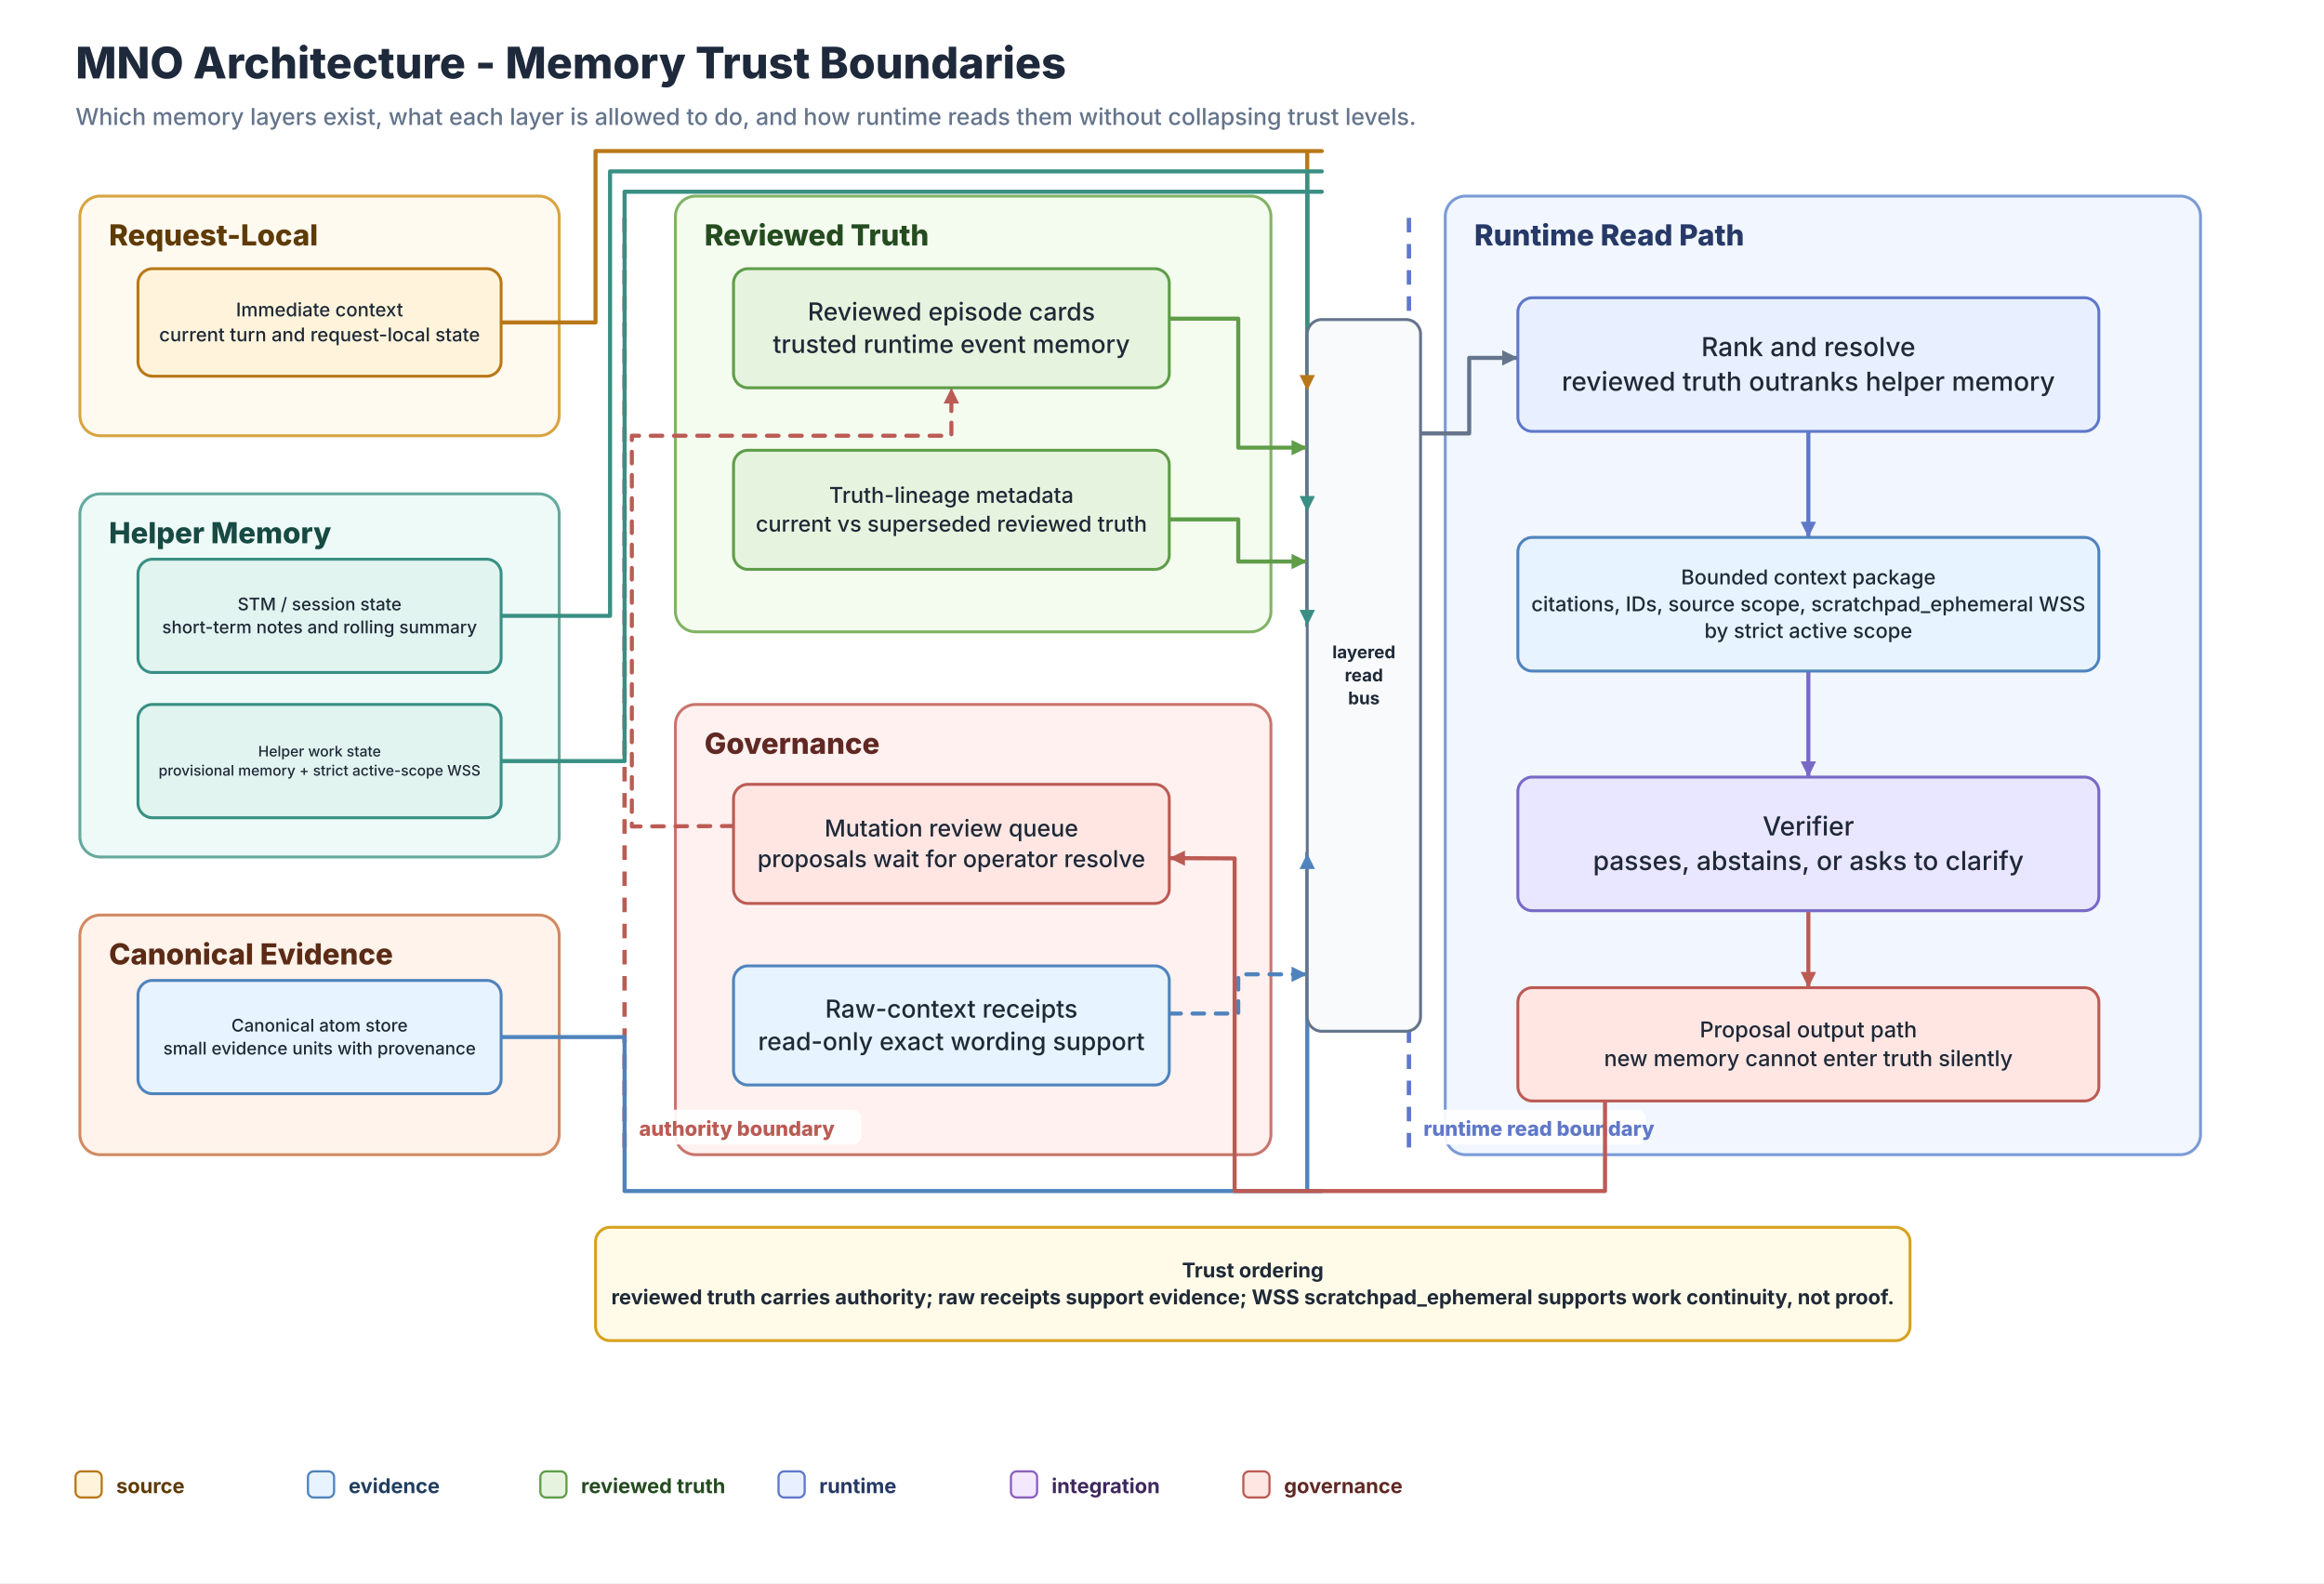
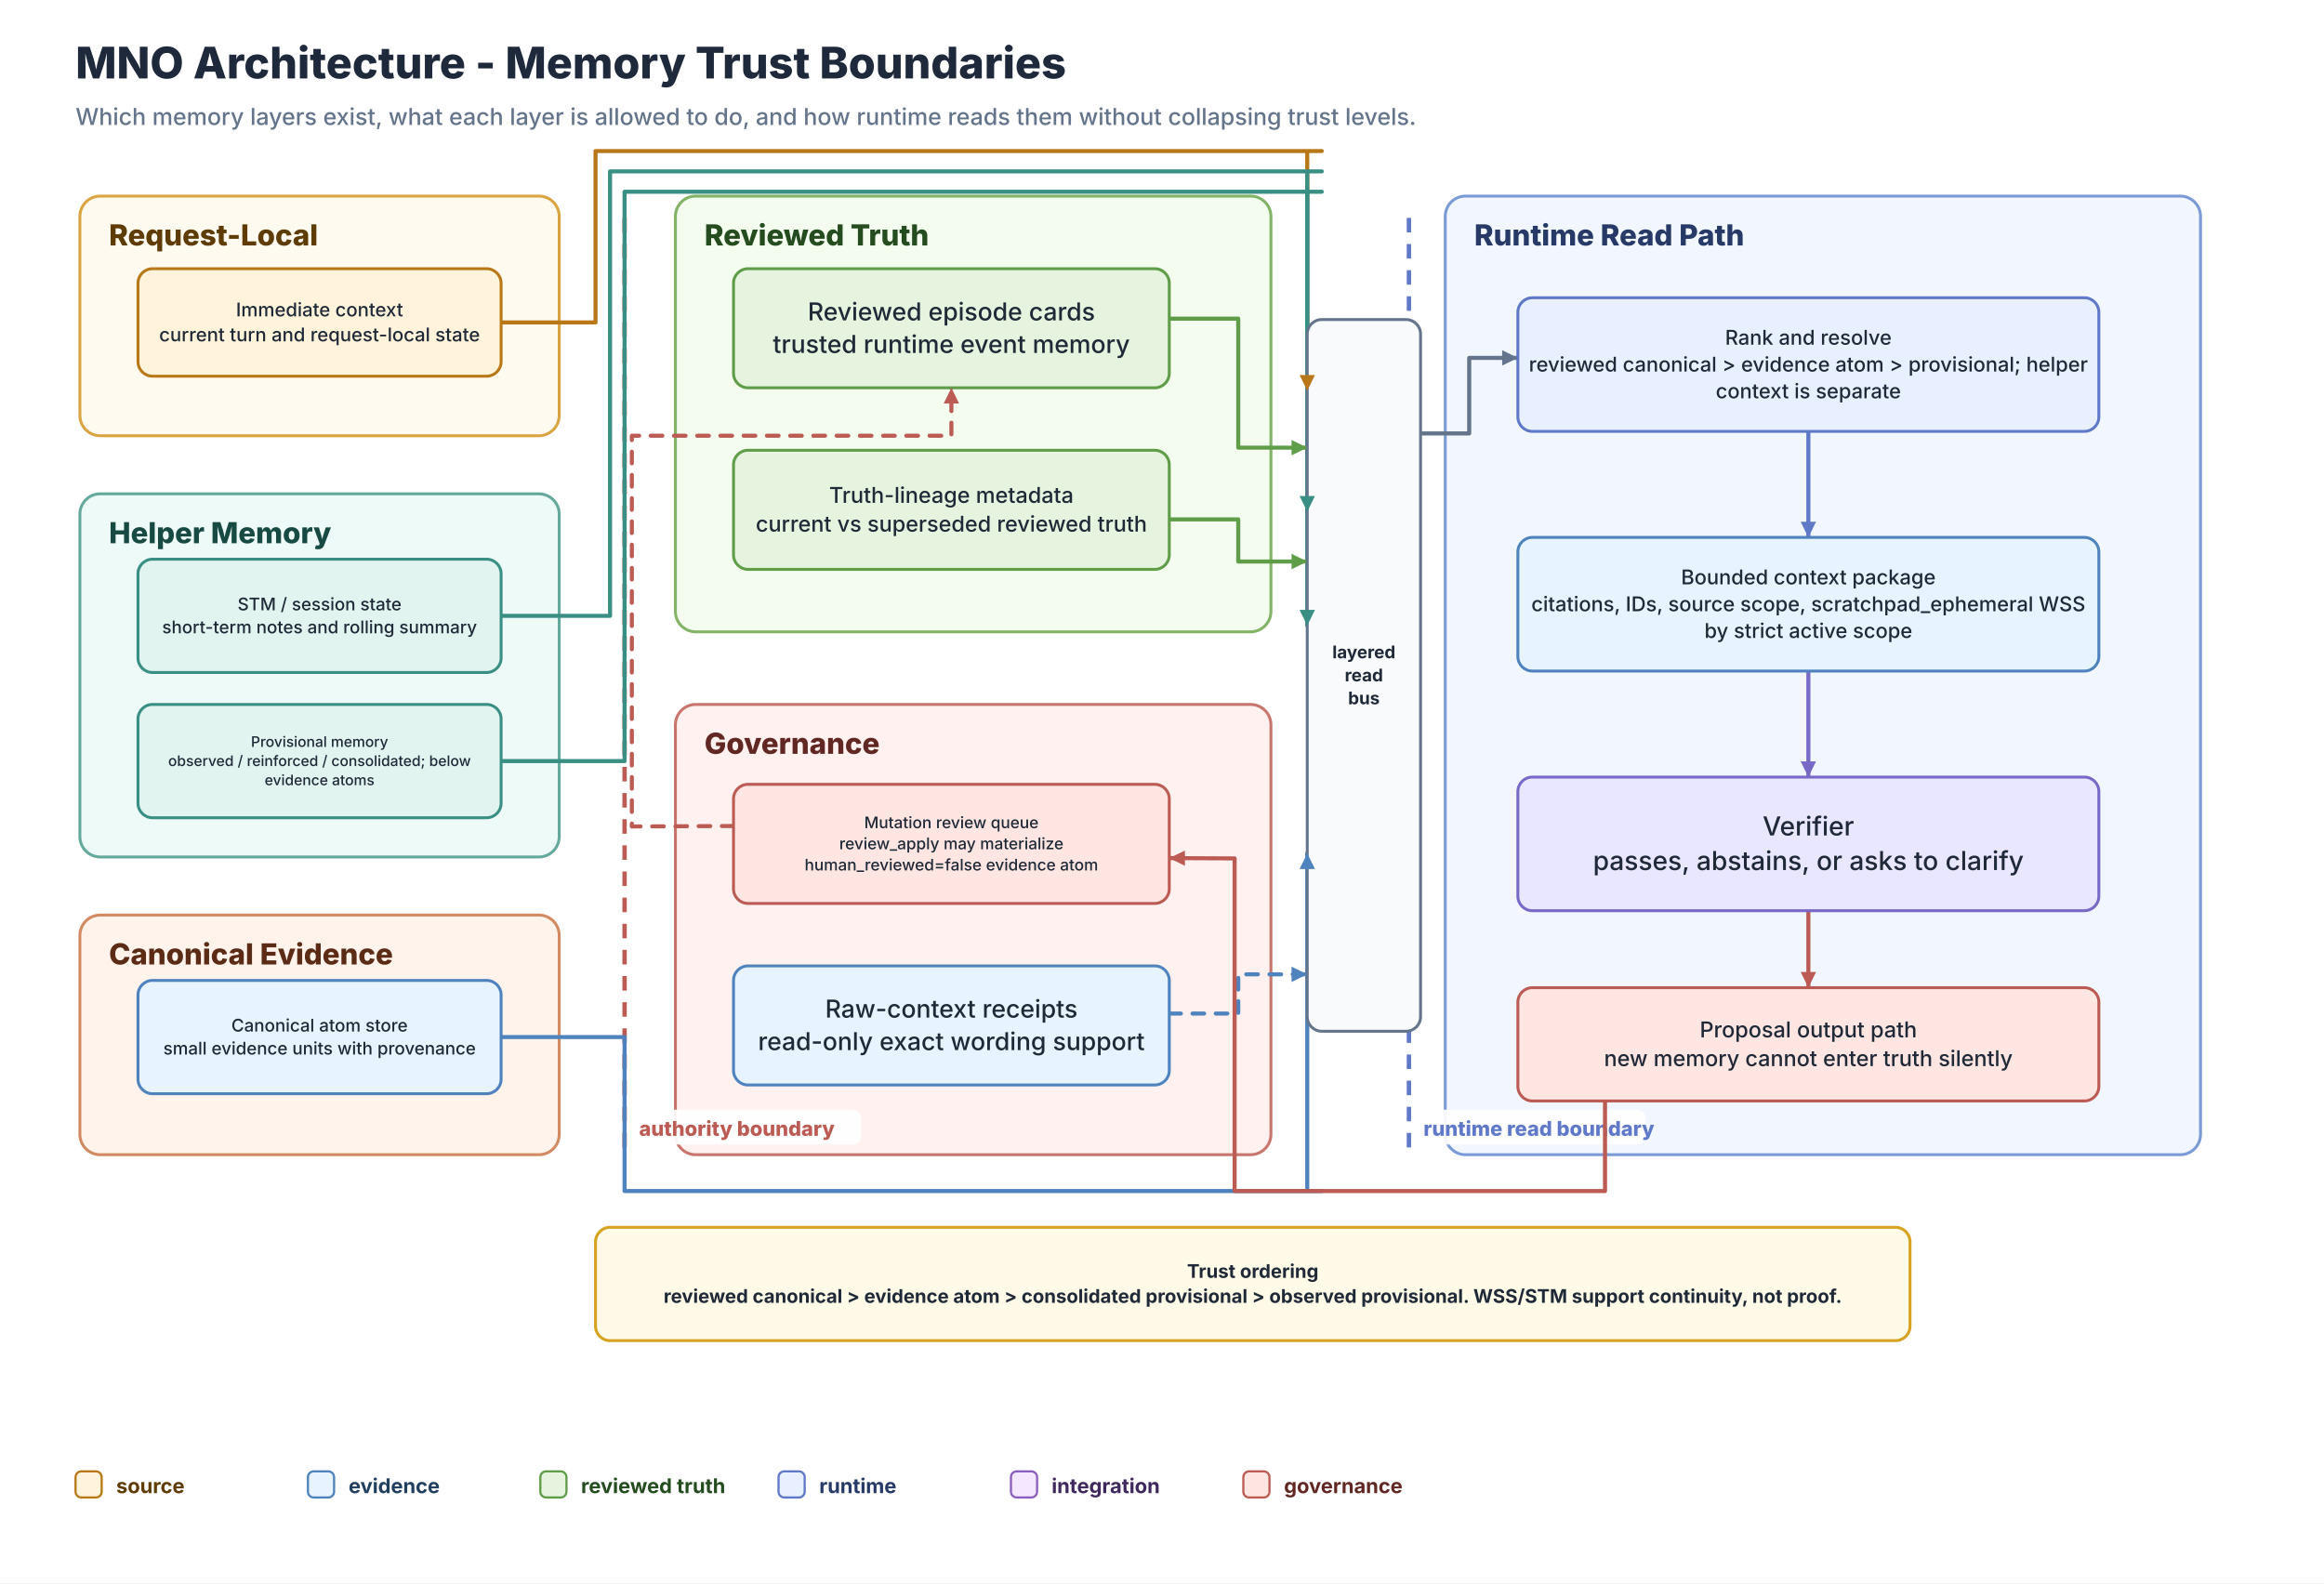
<svg xmlns="http://www.w3.org/2000/svg" width="1600" height="1090" viewBox="0 0 1600 1090" role="img" aria-label="MNO Architecture - Memory Trust Boundaries">
  <rect width="100%" height="100%" fill="#ffffff" />
  <text x="52" y="54" font-family="Segoe UI, Inter, Arial, sans-serif" font-size="30" font-weight="800" fill="#1e293b">MNO Architecture - Memory Trust Boundaries</text>
  <text x="52" y="86" font-family="Segoe UI, Inter, Arial, sans-serif" font-size="16" font-weight="500" fill="#64748b">Which memory layers exist, what each layer is allowed to do, and how runtime reads them without collapsing trust levels.</text>
  <rect x="55" y="135" width="330" height="165" rx="14" fill="#fffaf0" stroke="#d9a441" stroke-width="2" />
  <text x="75.0" y="169.0" font-family="Segoe UI, Inter, Arial, sans-serif" font-size="20" font-weight="800" fill="#5f3b05">Request-Local</text>
  <rect x="55" y="340" width="330" height="250" rx="14" fill="#eefaf7" stroke="#65a99d" stroke-width="2" />
  <text x="75.0" y="374.0" font-family="Segoe UI, Inter, Arial, sans-serif" font-size="20" font-weight="800" fill="#174a43">Helper Memory</text>
  <rect x="55" y="630" width="330" height="165" rx="14" fill="#fff3eb" stroke="#d18a61" stroke-width="2" />
  <text x="75.0" y="664.0" font-family="Segoe UI, Inter, Arial, sans-serif" font-size="20" font-weight="800" fill="#5b2b16">Canonical Evidence</text>
  <rect x="465" y="135" width="410" height="300" rx="14" fill="#f4fbef" stroke="#82b366" stroke-width="2" />
  <text x="485.0" y="169.0" font-family="Segoe UI, Inter, Arial, sans-serif" font-size="20" font-weight="800" fill="#244c1f">Reviewed Truth</text>
  <rect x="465" y="485" width="410" height="310" rx="14" fill="#fff1ef" stroke="#c8756d" stroke-width="2" />
  <text x="485.0" y="519.0" font-family="Segoe UI, Inter, Arial, sans-serif" font-size="20" font-weight="800" fill="#612823">Governance</text>
  <rect x="995" y="135" width="520" height="660" rx="14" fill="#f1f6ff" stroke="#7b9bd6" stroke-width="2" />
  <text x="1015.0" y="169.0" font-family="Segoe UI, Inter, Arial, sans-serif" font-size="20" font-weight="800" fill="#263967">Runtime Read Path</text>
  <line x1="430.0" y1="150.0" x2="430.0" y2="790.0" stroke="#bb5b54" stroke-width="3" stroke-dasharray="10 8" />
  <rect x="435.0" y="764.0" width="158" height="24" rx="6" fill="#ffffff" fill-opacity="0.92" />
  <text x="440.0" y="782.0" font-family="Segoe UI, Inter, Arial, sans-serif" font-size="14" font-weight="800" fill="#bb5b54">authority boundary</text>
  <line x1="970.0" y1="150.0" x2="970.0" y2="790.0" stroke="#5f78c8" stroke-width="3" stroke-dasharray="10 8" />
  <rect x="975.0" y="764.0" width="158" height="24" rx="6" fill="#ffffff" fill-opacity="0.92" />
  <text x="980.0" y="782.0" font-family="Segoe UI, Inter, Arial, sans-serif" font-size="14" font-weight="800" fill="#5f78c8">runtime read boundary</text>
  <polyline points="345.0,222.0 410.0,222.0 410.0,104.0 910.0,104.0 900.0,104.0 900.0,269.0" fill="none" stroke="#b97818" stroke-width="2.8" stroke-linecap="round" stroke-linejoin="round" />
  <polyline points="345.0,424.0 420.0,424.0 420.0,118.0 910.0,118.0 900.0,118.0 900.0,352.3" fill="none" stroke="#398f83" stroke-width="2.8" stroke-linecap="round" stroke-linejoin="round" />
  <polyline points="345.0,524.0 430.0,524.0 430.0,132.0 910.0,132.0 900.0,132.0 900.0,430.7" fill="none" stroke="#398f83" stroke-width="2.8" stroke-linecap="round" stroke-linejoin="round" />
  <polyline points="345.0,714.0 430.0,714.0 430.0,820.0 910.0,820.0 900.0,820.0 900.0,587.5" fill="none" stroke="#4f83bd" stroke-width="2.8" stroke-linecap="round" stroke-linejoin="round" />
  <polyline points="805.0,219.4 852.5,219.4 852.5,308.2 900.0,308.2" fill="none" stroke="#5f9d49" stroke-width="2.8" stroke-linecap="round" stroke-linejoin="round" />
  <polyline points="805.0,357.6 852.5,357.6 852.5,386.6 900.0,386.6" fill="none" stroke="#5f9d49" stroke-width="2.8" stroke-linecap="round" stroke-linejoin="round" />
  <polyline points="805.0,697.8 852.5,697.8 852.5,670.8 900.0,670.8" fill="none" stroke="#4f83bd" stroke-width="2.8" stroke-linecap="round" stroke-linejoin="round" stroke-dasharray="8 8" />
  <polyline points="978.0,298.4 1011.5,298.4 1011.5,246.4 1045.0,246.4" fill="none" stroke="#64748b" stroke-width="2.8" stroke-linecap="round" stroke-linejoin="round" />
  <polyline points="1245.0,297.0 1245.0,370.0" fill="none" stroke="#5f78c8" stroke-width="2.8" stroke-linecap="round" stroke-linejoin="round" />
  <polyline points="1245.0,462.0 1245.0,535.0" fill="none" stroke="#7869c6" stroke-width="2.8" stroke-linecap="round" stroke-linejoin="round" />
  <polyline points="1245.0,627.0 1245.0,680.0" fill="none" stroke="#bb5b54" stroke-width="2.8" stroke-linecap="round" stroke-linejoin="round" />
  <polyline points="1105.0,758.0 1105.0,820.0 850.0,820.0 850.0,591.0 805.0,590.8" fill="none" stroke="#bb5b54" stroke-width="2.8" stroke-linecap="round" stroke-linejoin="round" />
  <polyline points="505.0,568.7 435.0,569.0 435.0,300.0 655.0,300.0 655.0,267.0" fill="none" stroke="#bb5b54" stroke-width="2.8" stroke-linecap="round" stroke-linejoin="round" stroke-dasharray="8 8" />
  <rect x="95" y="185" width="250" height="74" rx="10" fill="#fff4db" stroke="#b97818" stroke-width="2" />
  <g class="node-label">
    <text x="220.0" y="217.8" text-anchor="middle" font-family="Segoe UI, Inter, Arial, sans-serif" font-size="13" font-weight="500" fill="#1f2937">Immediate context</text>
    <text x="220.0" y="235.0" text-anchor="middle" font-family="Segoe UI, Inter, Arial, sans-serif" font-size="13" font-weight="500" fill="#1f2937">current turn and request-local state</text>
  </g>
  <rect x="95" y="385" width="250" height="78" rx="10" fill="#e1f4f0" stroke="#398f83" stroke-width="2" />
  <g class="node-label">
    <text x="220.0" y="420.2" text-anchor="middle" font-family="Segoe UI, Inter, Arial, sans-serif" font-size="12" font-weight="500" fill="#1f2937">STM / session state</text>
    <text x="220.0" y="436.0" text-anchor="middle" font-family="Segoe UI, Inter, Arial, sans-serif" font-size="12" font-weight="500" fill="#1f2937">short-term notes and rolling summary</text>
  </g>
  <rect x="95" y="485" width="250" height="78" rx="10" fill="#e1f4f0" stroke="#398f83" stroke-width="2" />
  <g class="node-label">
-     <text x="220.0" y="520.8" text-anchor="middle" font-family="Segoe UI, Inter, Arial, sans-serif" font-size="10" font-weight="500" fill="#1f2937">Helper work state</text>
-     <text x="220.0" y="534.0" text-anchor="middle" font-family="Segoe UI, Inter, Arial, sans-serif" font-size="10" font-weight="500" fill="#1f2937">provisional memory + strict active-scope WSS</text>
+     <text x="220.0" y="514.2" text-anchor="middle" font-family="Segoe UI, Inter, Arial, sans-serif" font-size="10" font-weight="500" fill="#1f2937">Provisional memory</text>
+     <text x="220.0" y="527.4" text-anchor="middle" font-family="Segoe UI, Inter, Arial, sans-serif" font-size="10" font-weight="500" fill="#1f2937">observed / reinforced / consolidated; below</text>
+     <text x="220.0" y="540.6" text-anchor="middle" font-family="Segoe UI, Inter, Arial, sans-serif" font-size="10" font-weight="500" fill="#1f2937">evidence atoms</text>
  </g>
  <rect x="95" y="675" width="250" height="78" rx="10" fill="#e7f3ff" stroke="#4f83bd" stroke-width="2" />
  <g class="node-label">
    <text x="220.0" y="710.2" text-anchor="middle" font-family="Segoe UI, Inter, Arial, sans-serif" font-size="12" font-weight="500" fill="#1f2937">Canonical atom store</text>
    <text x="220.0" y="726.0" text-anchor="middle" font-family="Segoe UI, Inter, Arial, sans-serif" font-size="12" font-weight="500" fill="#1f2937">small evidence units with provenance</text>
  </g>
  <rect x="505" y="185" width="300" height="82" rx="10" fill="#e6f4df" stroke="#5f9d49" stroke-width="2" />
  <g class="node-label">
    <text x="655.0" y="220.6" text-anchor="middle" font-family="Segoe UI, Inter, Arial, sans-serif" font-size="17" font-weight="500" fill="#1f2937">Reviewed episode cards</text>
    <text x="655.0" y="243.0" text-anchor="middle" font-family="Segoe UI, Inter, Arial, sans-serif" font-size="17" font-weight="500" fill="#1f2937">trusted runtime event memory</text>
  </g>
  <rect x="505" y="310" width="300" height="82" rx="10" fill="#e6f4df" stroke="#5f9d49" stroke-width="2" />
  <g class="node-label">
    <text x="655.0" y="346.2" text-anchor="middle" font-family="Segoe UI, Inter, Arial, sans-serif" font-size="15" font-weight="500" fill="#1f2937">Truth-lineage metadata</text>
    <text x="655.0" y="366.0" text-anchor="middle" font-family="Segoe UI, Inter, Arial, sans-serif" font-size="15" font-weight="500" fill="#1f2937">current vs superseded reviewed truth</text>
  </g>
  <rect x="505" y="540" width="300" height="82" rx="10" fill="#ffe6e3" stroke="#bb5b54" stroke-width="2" />
  <g class="node-label">
-     <text x="655.0" y="575.9" text-anchor="middle" font-family="Segoe UI, Inter, Arial, sans-serif" font-size="16" font-weight="500" fill="#1f2937">Mutation review queue</text>
-     <text x="655.0" y="597.0" text-anchor="middle" font-family="Segoe UI, Inter, Arial, sans-serif" font-size="16" font-weight="500" fill="#1f2937">proposals wait for operator resolve</text>
+     <text x="655.0" y="570.2" text-anchor="middle" font-family="Segoe UI, Inter, Arial, sans-serif" font-size="11" font-weight="500" fill="#1f2937">Mutation review queue</text>
+     <text x="655.0" y="584.7" text-anchor="middle" font-family="Segoe UI, Inter, Arial, sans-serif" font-size="11" font-weight="500" fill="#1f2937">review_apply may materialize</text>
+     <text x="655.0" y="599.3" text-anchor="middle" font-family="Segoe UI, Inter, Arial, sans-serif" font-size="11" font-weight="500" fill="#1f2937">human_reviewed=false evidence atom</text>
  </g>
  <rect x="505" y="665" width="300" height="82" rx="10" fill="#e7f3ff" stroke="#4f83bd" stroke-width="2" />
  <g class="node-label">
    <text x="655.0" y="700.6" text-anchor="middle" font-family="Segoe UI, Inter, Arial, sans-serif" font-size="17" font-weight="500" fill="#1f2937">Raw-context receipts</text>
    <text x="655.0" y="723.0" text-anchor="middle" font-family="Segoe UI, Inter, Arial, sans-serif" font-size="17" font-weight="500" fill="#1f2937">read-only exact wording support</text>
  </g>
  <rect x="900" y="220" width="78" height="490" rx="10" fill="#f8fafc" stroke="#64748b" stroke-width="2" />
  <g class="node-label">
    <text x="939.0" y="453.2" text-anchor="middle" font-family="Segoe UI, Inter, Arial, sans-serif" font-size="12" font-weight="700" fill="#1f2937">layered</text>
    <text x="939.0" y="469.1" text-anchor="middle" font-family="Segoe UI, Inter, Arial, sans-serif" font-size="12" font-weight="700" fill="#1f2937">read</text>
    <text x="939.0" y="484.9" text-anchor="middle" font-family="Segoe UI, Inter, Arial, sans-serif" font-size="12" font-weight="700" fill="#1f2937">bus</text>
  </g>
  <rect x="1045" y="205" width="400" height="92" rx="10" fill="#e8f0ff" stroke="#5f78c8" stroke-width="2" />
  <g class="node-label">
-     <text x="1245.0" y="245.2" text-anchor="middle" font-family="Segoe UI, Inter, Arial, sans-serif" font-size="18" font-weight="500" fill="#1f2937">Rank and resolve</text>
-     <text x="1245.0" y="269.0" text-anchor="middle" font-family="Segoe UI, Inter, Arial, sans-serif" font-size="18" font-weight="500" fill="#1f2937">reviewed truth outranks helper memory</text>
+     <text x="1245.0" y="237.3" text-anchor="middle" font-family="Segoe UI, Inter, Arial, sans-serif" font-size="14" font-weight="500" fill="#1f2937">Rank and resolve</text>
+     <text x="1245.0" y="255.8" text-anchor="middle" font-family="Segoe UI, Inter, Arial, sans-serif" font-size="14" font-weight="500" fill="#1f2937">reviewed canonical &gt; evidence atom &gt; provisional; helper</text>
+     <text x="1245.0" y="274.2" text-anchor="middle" font-family="Segoe UI, Inter, Arial, sans-serif" font-size="14" font-weight="500" fill="#1f2937">context is separate</text>
  </g>
  <rect x="1045" y="370" width="400" height="92" rx="10" fill="#e7f3ff" stroke="#4f83bd" stroke-width="2" />
  <g class="node-label">
    <text x="1245.0" y="402.3" text-anchor="middle" font-family="Segoe UI, Inter, Arial, sans-serif" font-size="14" font-weight="500" fill="#1f2937">Bounded context package</text>
    <text x="1245.0" y="420.8" text-anchor="middle" font-family="Segoe UI, Inter, Arial, sans-serif" font-size="14" font-weight="500" fill="#1f2937">citations, IDs, source scope, scratchpad_ephemeral WSS</text>
    <text x="1245.0" y="439.2" text-anchor="middle" font-family="Segoe UI, Inter, Arial, sans-serif" font-size="14" font-weight="500" fill="#1f2937">by strict active scope</text>
  </g>
  <rect x="1045" y="535" width="400" height="92" rx="10" fill="#e9e6ff" stroke="#7869c6" stroke-width="2" />
  <g class="node-label">
    <text x="1245.0" y="575.2" text-anchor="middle" font-family="Segoe UI, Inter, Arial, sans-serif" font-size="18" font-weight="500" fill="#1f2937">Verifier</text>
    <text x="1245.0" y="599.0" text-anchor="middle" font-family="Segoe UI, Inter, Arial, sans-serif" font-size="18" font-weight="500" fill="#1f2937">passes, abstains, or asks to clarify</text>
  </g>
  <rect x="1045" y="680" width="400" height="78" rx="10" fill="#ffe6e3" stroke="#bb5b54" stroke-width="2" />
  <g class="node-label">
    <text x="1245.0" y="714.2" text-anchor="middle" font-family="Segoe UI, Inter, Arial, sans-serif" font-size="15" font-weight="500" fill="#1f2937">Proposal output path</text>
    <text x="1245.0" y="734.0" text-anchor="middle" font-family="Segoe UI, Inter, Arial, sans-serif" font-size="15" font-weight="500" fill="#1f2937">new memory cannot enter truth silently</text>
  </g>
  <rect x="410" y="845" width="905" height="78" rx="10" fill="#fffbe8" stroke="#d6a21f" stroke-width="2" />
  <g class="node-label">
-     <text x="862.5" y="879.5" text-anchor="middle" font-family="Segoe UI, Inter, Arial, sans-serif" font-size="14" font-weight="700" fill="#1f2937">Trust ordering</text>
-     <text x="862.5" y="898.0" text-anchor="middle" font-family="Segoe UI, Inter, Arial, sans-serif" font-size="14" font-weight="700" fill="#1f2937">reviewed truth carries authority; raw receipts support evidence; WSS scratchpad_ephemeral supports work continuity, not proof.</text>
+     <text x="862.5" y="879.8" text-anchor="middle" font-family="Segoe UI, Inter, Arial, sans-serif" font-size="13" font-weight="700" fill="#1f2937">Trust ordering</text>
+     <text x="862.5" y="897.0" text-anchor="middle" font-family="Segoe UI, Inter, Arial, sans-serif" font-size="13" font-weight="700" fill="#1f2937">reviewed canonical &gt; evidence atom &gt; consolidated provisional &gt; observed provisional. WSS/STM support continuity, not proof.</text>
  </g>
  <polygon points="900.0,269.0 894.7,258.2 905.3,258.2" fill="#b97818" />
  <polygon points="900.0,352.3 894.7,341.5 905.3,341.5" fill="#398f83" />
  <polygon points="900.0,430.7 894.7,419.9 905.3,419.9" fill="#398f83" />
  <polygon points="900.0,587.5 905.3,598.3 894.7,598.3" fill="#4f83bd" />
  <polygon points="900.0,308.2 889.2,313.5 889.2,302.9" fill="#5f9d49" />
  <polygon points="900.0,386.6 889.2,391.9 889.2,381.3" fill="#5f9d49" />
  <polygon points="900.0,670.8 889.2,676.1 889.2,665.5" fill="#4f83bd" />
  <polygon points="1045.0,246.4 1034.2,251.7 1034.2,241.1" fill="#64748b" />
  <polygon points="1245.0,370.0 1239.7,359.2 1250.3,359.2" fill="#5f78c8" />
  <polygon points="1245.0,535.0 1239.7,524.2 1250.3,524.2" fill="#7869c6" />
  <polygon points="1245.0,680.0 1239.7,669.2 1250.3,669.2" fill="#bb5b54" />
  <polygon points="805.0,590.8 815.8,585.6 815.8,596.1" fill="#bb5b54" />
  <polygon points="655.0,267.0 660.3,277.8 649.7,277.8" fill="#bb5b54" />
  <rect x="52.0" y="1013.0" width="18" height="18" rx="4" fill="#fff4db" stroke="#b97818" stroke-width="1.5" />
  <text x="80.0" y="1028.0" font-family="Segoe UI, Inter, Arial, sans-serif" font-size="14" font-weight="700" fill="#5f3b05">source</text>
  <rect x="212.0" y="1013.0" width="18" height="18" rx="4" fill="#e7f3ff" stroke="#4f83bd" stroke-width="1.5" />
  <text x="240.0" y="1028.0" font-family="Segoe UI, Inter, Arial, sans-serif" font-size="14" font-weight="700" fill="#213f5f">evidence</text>
  <rect x="372.0" y="1013.0" width="18" height="18" rx="4" fill="#e6f4df" stroke="#5f9d49" stroke-width="1.5" />
  <text x="400.0" y="1028.0" font-family="Segoe UI, Inter, Arial, sans-serif" font-size="14" font-weight="700" fill="#244c1f">reviewed truth</text>
  <rect x="536.0" y="1013.0" width="18" height="18" rx="4" fill="#e8f0ff" stroke="#5f78c8" stroke-width="1.5" />
  <text x="564.0" y="1028.0" font-family="Segoe UI, Inter, Arial, sans-serif" font-size="14" font-weight="700" fill="#263967">runtime</text>
  <rect x="696.0" y="1013.0" width="18" height="18" rx="4" fill="#f3e8ff" stroke="#8b5fbf" stroke-width="1.5" />
  <text x="724.0" y="1028.0" font-family="Segoe UI, Inter, Arial, sans-serif" font-size="14" font-weight="700" fill="#3f285e">integration</text>
  <rect x="856.0" y="1013.0" width="18" height="18" rx="4" fill="#ffe6e3" stroke="#bb5b54" stroke-width="1.5" />
  <text x="884.0" y="1028.0" font-family="Segoe UI, Inter, Arial, sans-serif" font-size="14" font-weight="700" fill="#612823">governance</text>
</svg>
